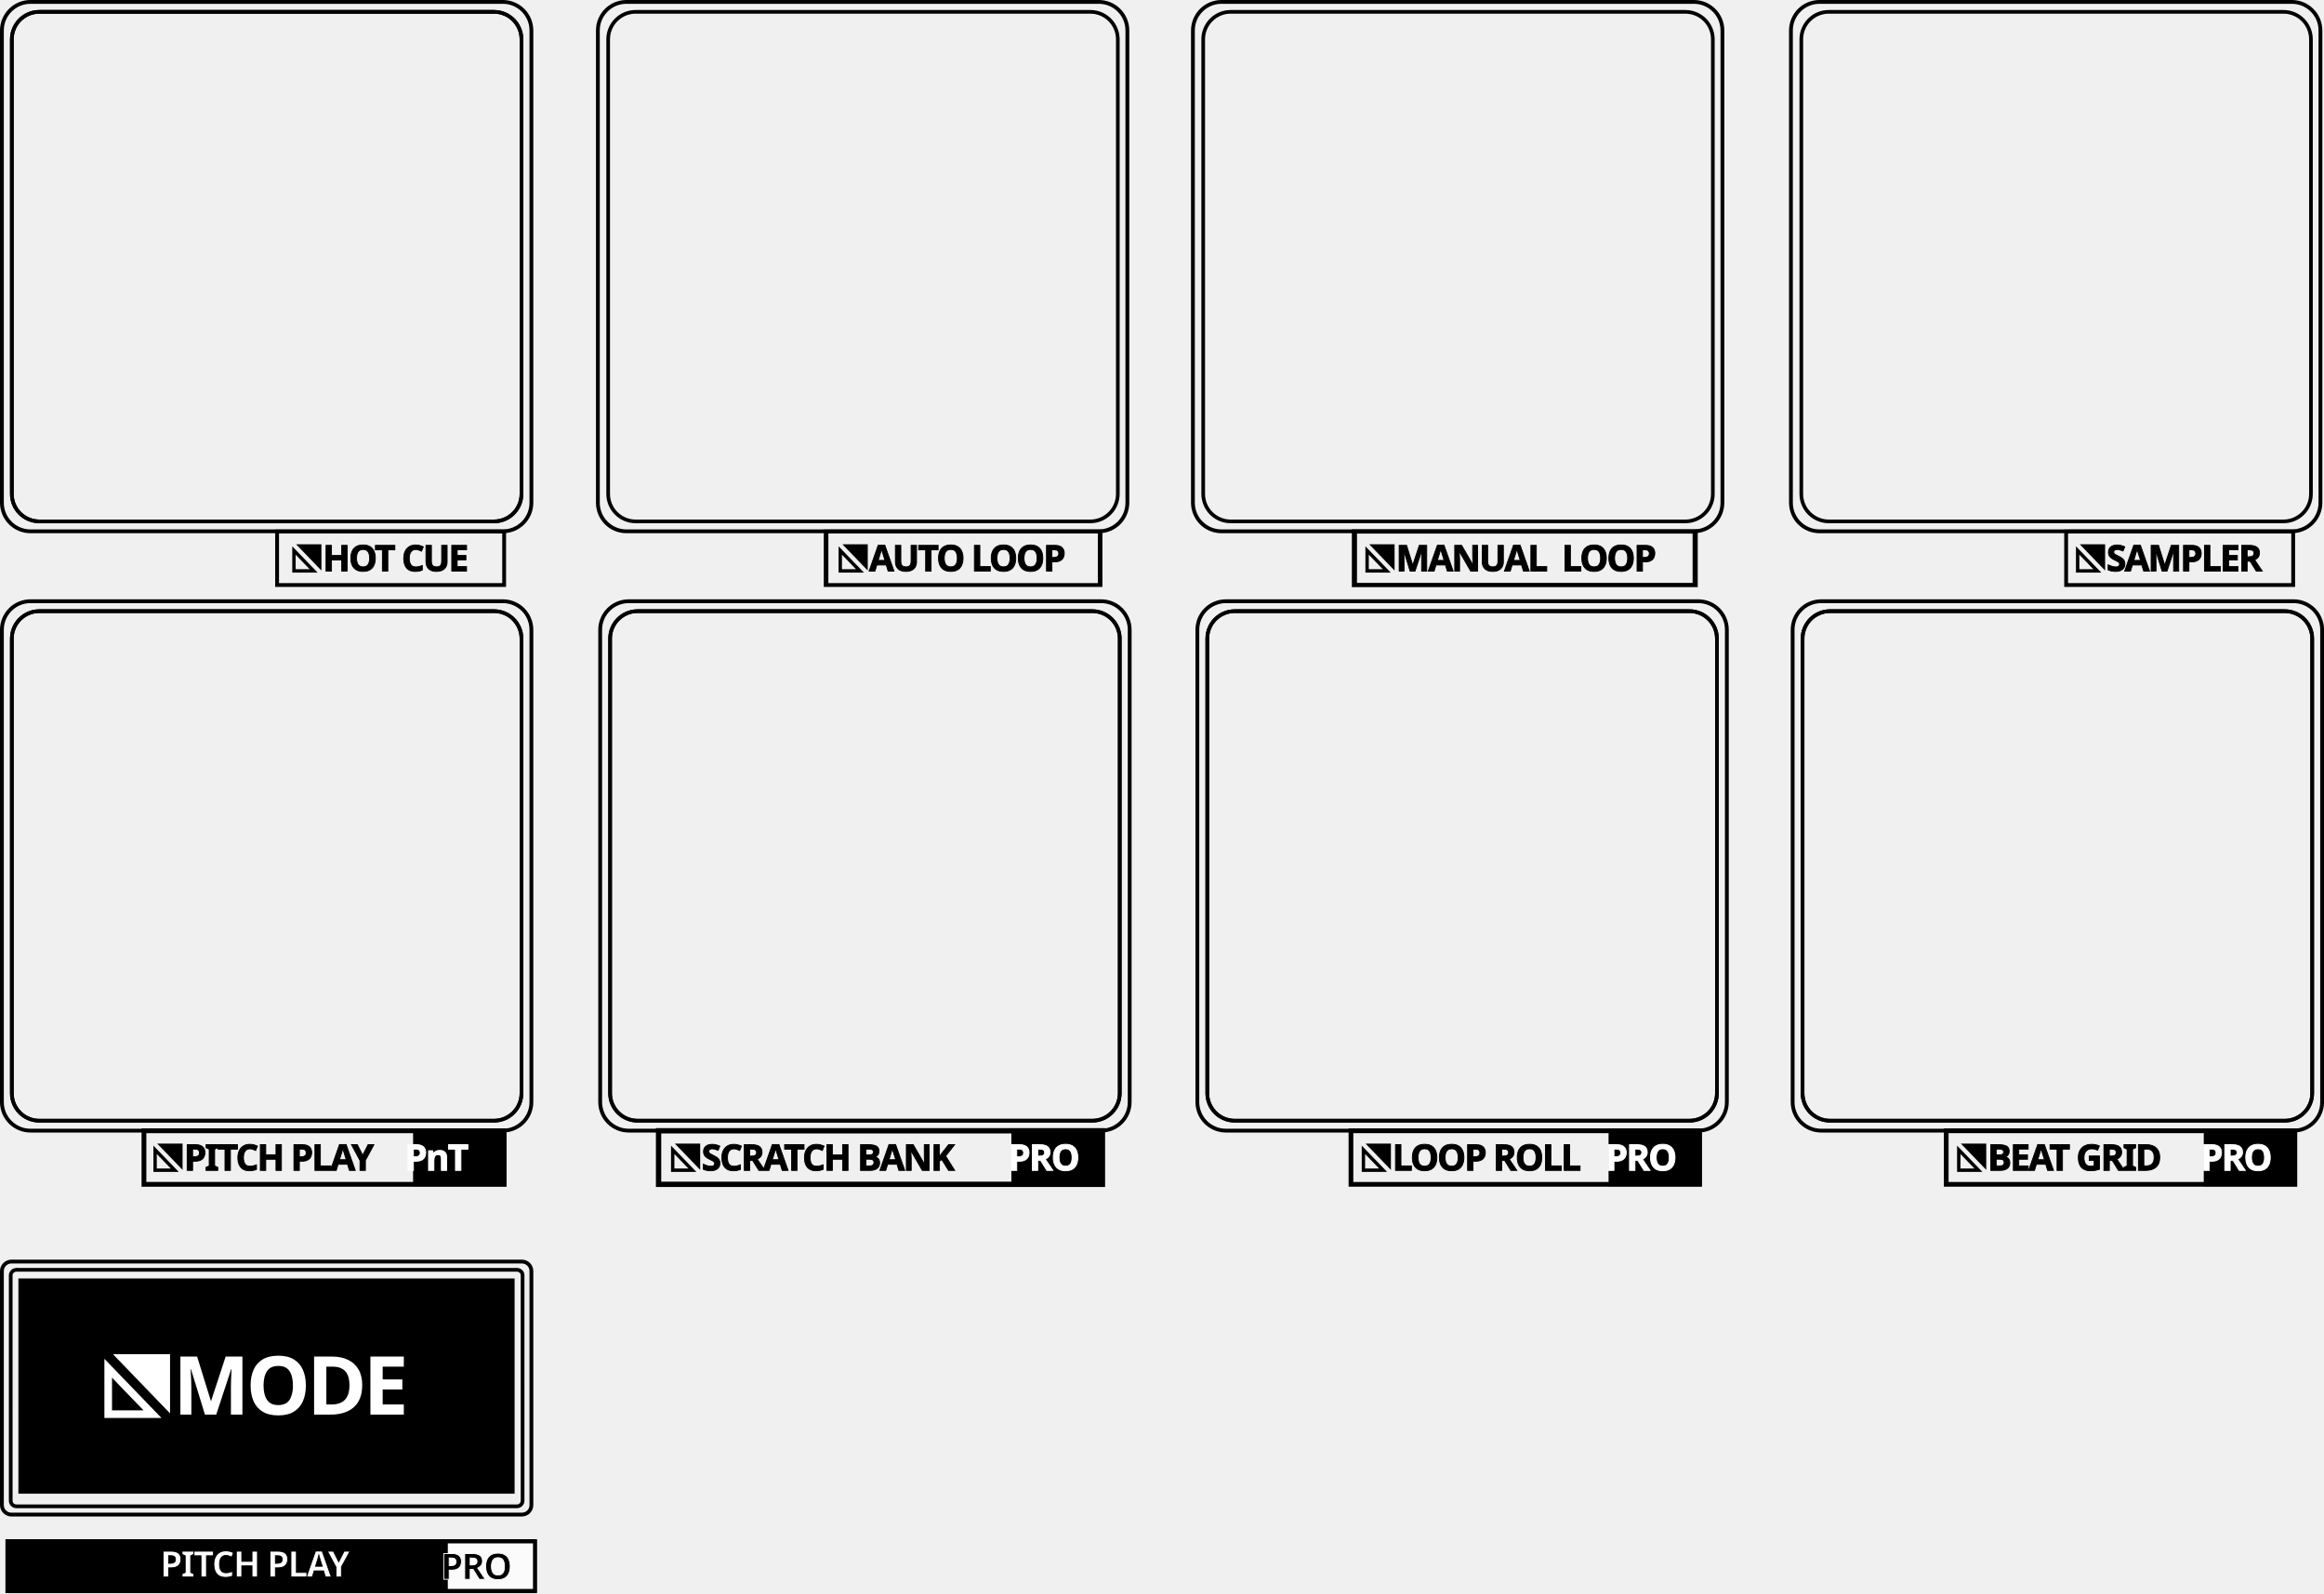
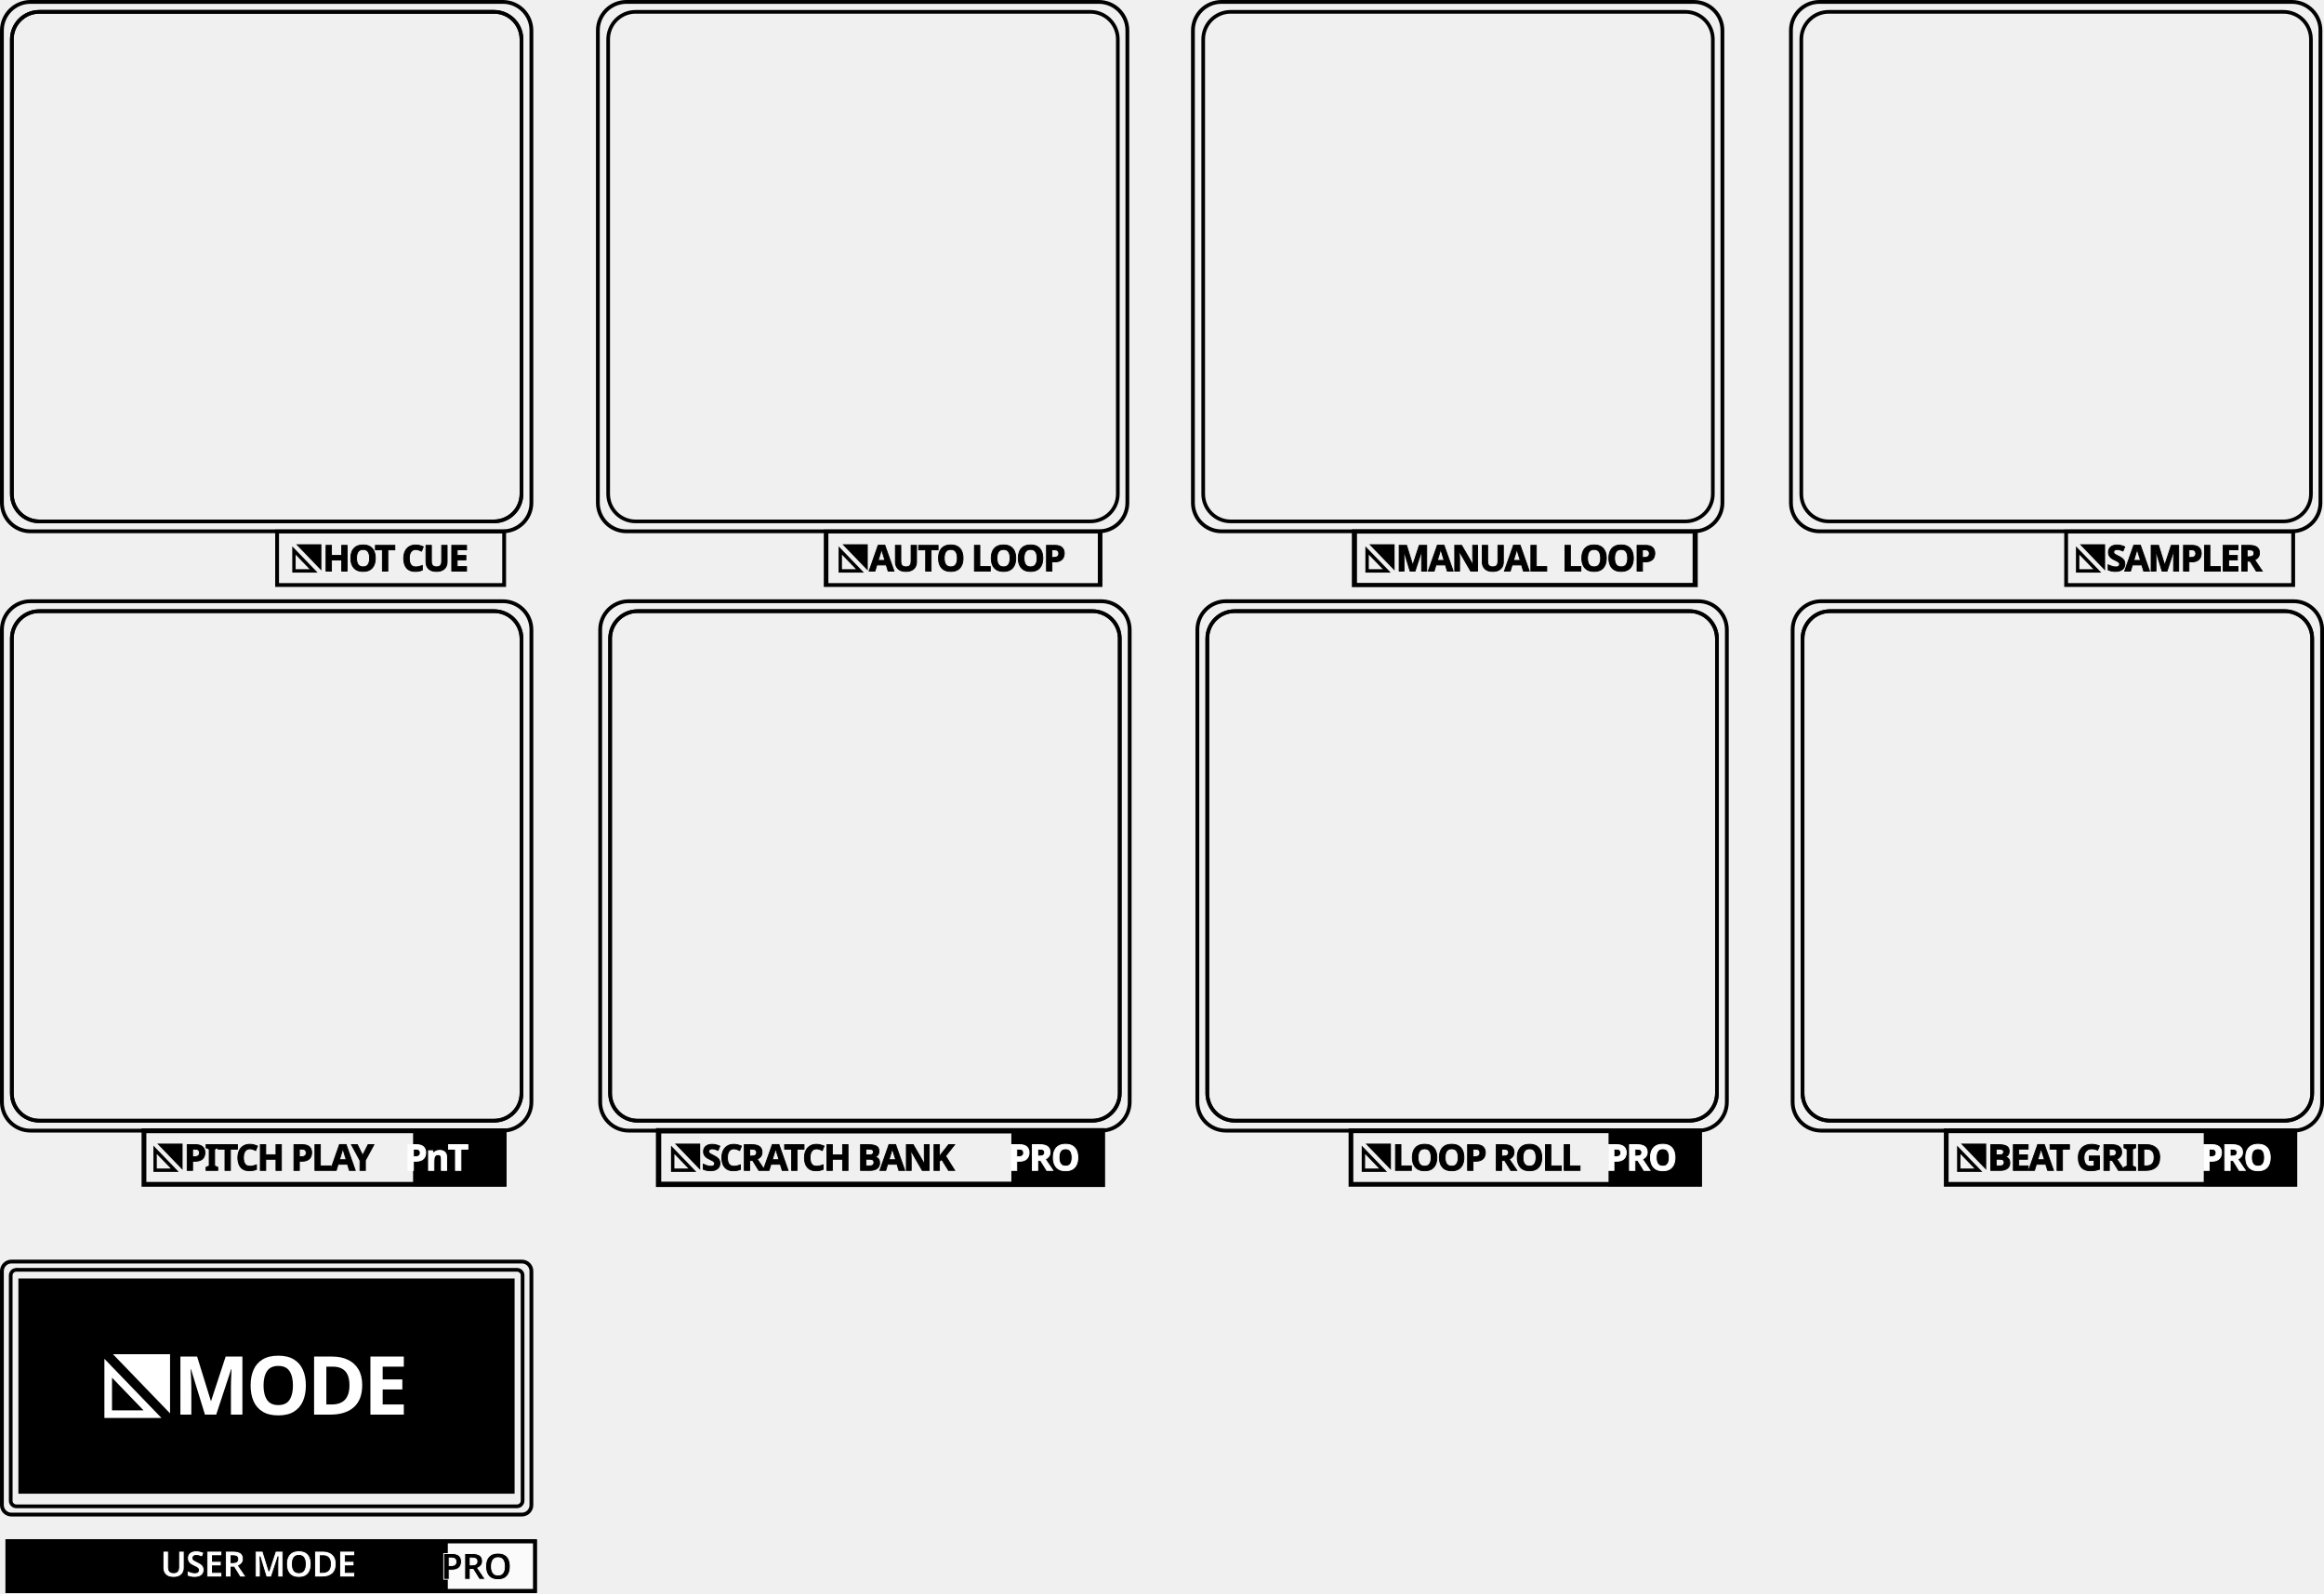
<svg xmlns="http://www.w3.org/2000/svg" xmlns:xlink="http://www.w3.org/1999/xlink" version="1.1" viewBox="0 0 1220.2 836.6">
  <rect x="217.92" y="595.94" width="46.782" height="25.982" stroke="#000" stroke-width="2.058" style="paint-order:fill markers stroke" />
  <use transform="matrix(.9625 0 0 .9625 5.2508 5.2508)" width="100%" height="100%" xlink:href="#rect222" />
  <g transform="translate(-36.608 498.23)" fill-opacity="0" stroke="#000">
    <path x="37.608" y="164.251" width="278.009" height="132.865" d="m42.608 164.25h268.01a5 5 45 0 1 5 5v122.87a5 5 135 0 1-5 5h-268.01a5 5 45 0 1-5-5v-122.87a5 5 135 0 1 5-5z" stroke-width="2" style="paint-order:fill markers stroke" />
    <path d="m44.602 168.65c-1.537 0.279-2.535 1.817-2.372 3.305 0.006 39.315-0.013 78.631 0.01 117.95-0.024 1.661 1.564 3.027 3.229 2.888h262.48c1.685 0.057 3.146-1.437 3.042-3.086-5e-3 -39.472 0.01-78.945-8e-3 -118.42-0.069-1.633-1.705-2.903-3.335-2.699h-262.38c-0.222 0.021-0.443 0.043-0.665 0.064z" stroke-width="1.945" style="paint-order:fill markers stroke" />
  </g>
  <rect x="10.658" y="672.36" width="258.53" height="111.02" stroke="#000" stroke-width="2" style="paint-order:fill markers stroke" />
  <g transform="translate(-47.956 -19.002)">
    <g stroke="#fff" stroke-width="4">
      <path d="m104.77 737.51v24.107h23.257z" fill="none" />
      <path d="m135.24 756.25v-24.107h-23.257z" fill="#fff" />
    </g>
    <text x="138.825" y="761.852" fill="#000000" font-family="sans-serif" font-size="42.667px" letter-spacing="-2px" style="line-height:1.25" xml:space="preserve">
      <tspan x="138.825" y="761.852" fill="#ffffff" font-family="sans-serif" font-size="42.667px" font-weight="bold">MODE</tspan>
    </text>
  </g>
  <g transform="matrix(.44431 0 0 .44431 107.79 -38.6)">
    <g stroke="#000" stroke-width="4">
      <path d="m104.77 737.51v24.107h23.257z" fill-opacity="0" />
      <path d="m135.24 756.25v-24.107h-23.257z" />
    </g>
    <text x="138.825" y="761.852" fill="#000000" font-family="sans-serif" font-size="42.667px" letter-spacing="-2px" stroke="#000000" style="line-height:1.25" xml:space="preserve">
      <tspan x="138.825" y="761.852" fill="#000000" font-family="sans-serif" font-size="42.667px" font-weight="bold" stroke="#000000">HOT CUE</tspan>
    </text>
  </g>
  <path id="rect222" x="37.608" y="19.108" width="278.009" height="278.009" d="m16 1h248.01a15 15 0 0 1 15 15v248.01a15 15 0 0 1-15 15h-248.01a15 15 0 0 1-15-15v-248.01a15 15 0 0 1 15-15z" fill-opacity="0" stroke="#000" stroke-width="2" style="paint-order:fill markers stroke" />
  <rect x="145.49" y="279.09" width="119.21" height="28.118" fill-opacity="0" stroke="#000" stroke-width="2" style="paint-order:fill markers stroke" />
  <g transform="matrix(.44431 0 0 .44431 394.63 -38.6)">
    <g stroke="#000" stroke-width="4">
      <path d="m104.77 737.51v24.107h23.257z" fill-opacity="0" />
      <path d="m135.24 756.25v-24.107h-23.257z" />
    </g>
    <text x="138.825" y="761.852" fill="#000000" font-family="sans-serif" font-size="42.667px" letter-spacing="-2px" stroke="#000000" style="line-height:1.25" xml:space="preserve">
      <tspan x="138.825" y="761.852" fill="#000000" font-family="sans-serif" font-size="42.667px" font-weight="bold" stroke="#000000">AUTO LOOP</tspan>
    </text>
  </g>
  <g transform="translate(276.3 -18.108)">
    <path x="37.608" y="19.108" width="278.009" height="278.009" d="m52.608 19.108h248.01a15 15 45 0 1 15 15v248.01a15 15 135 0 1-15 15h-248.01a15 15 45 0 1-15-15v-248.01a15 15 135 0 1 15-15z" fill-opacity="0" stroke="#000" stroke-width="2" style="paint-order:fill markers stroke" />
    <g transform="matrix(1.207,0,0,1,-62.368,0)">
      <rect x="182.1" y="297.2" width="119.21" height="28.118" fill-opacity="0" stroke="#000" stroke-width="2" style="paint-order:fill markers stroke" />
    </g>
  </g>
  <g id="g31579" transform="translate(-36.608,-18.108)">
    <use transform="matrix(.9625 0 0 .9625 41.859 23.359)" width="100%" height="100%" xlink:href="#rect222" />
  </g>
  <g transform="matrix(.44431 0 0 .44431 1044.3 -38.6)">
    <g stroke="#000" stroke-width="4">
      <path d="m104.77 737.51v24.107h23.257z" fill-opacity="0" />
      <path d="m135.24 756.25v-24.107h-23.257z" />
    </g>
    <text x="138.825" y="761.852" fill="#000000" font-family="sans-serif" font-size="42.667px" letter-spacing="-2px" stroke="#000000" style="line-height:1.25" xml:space="preserve">
      <tspan x="138.825" y="761.852" fill="#000000" font-family="sans-serif" font-size="42.667px" font-weight="bold" stroke="#000000">SAMPLER</tspan>
    </text>
  </g>
  <g transform="translate(902.71 -18.108)" fill-opacity="0" stroke="#000" stroke-width="2">
    <path x="37.608" y="19.108" width="278.009" height="278.009" d="m52.608 19.108h248.01a15 15 45 0 1 15 15v248.01a15 15 135 0 1-15 15h-248.01a15 15 45 0 1-15-15v-248.01a15 15 135 0 1 15-15z" style="paint-order:fill markers stroke" />
    <rect x="182.1" y="297.2" width="119.21" height="28.118" style="paint-order:fill markers stroke" />
  </g>
  <g transform="matrix(.44431 0 0 .44431 671.23 -38.6)">
    <g stroke="#000" stroke-width="4">
      <path d="m104.77 737.51v24.107h23.257z" fill-opacity="0" />
      <path d="m135.24 756.25v-24.107h-23.257z" />
    </g>
    <text x="138.825" y="761.852" fill="#000000" font-family="sans-serif" font-size="42.667px" letter-spacing="-2px" stroke="#000000" style="line-height:1.25" xml:space="preserve">
      <tspan x="138.825" y="761.852" fill="#000000" font-family="sans-serif" font-size="42.667px" font-weight="bold" stroke="#000000">MANUAL  LOOP</tspan>
    </text>
  </g>
  <g transform="translate(588.73 -18.108)">
    <path x="37.608" y="19.108" width="278.009" height="278.009" d="m52.608 19.108h248.01a15 15 45 0 1 15 15v248.01a15 15 135 0 1-15 15h-248.01a15 15 45 0 1-15-15v-248.01a15 15 135 0 1 15-15z" fill-opacity="0" stroke="#000" stroke-width="2" style="paint-order:fill markers stroke" />
    <g transform="matrix(1.207,0,0,1,-62.368,0)">
      <rect x="153.08" y="297.2" width="148.23" height="28.118" fill-opacity="0" stroke="#000" stroke-width="2.23" style="paint-order:fill markers stroke" />
    </g>
  </g>
  <g transform="translate(-36.608 296.61)">
    <use transform="matrix(.9625 0 0 .9625 41.859 23.359)" width="100%" height="100%" xlink:href="#rect222" />
  </g>
  <g transform="matrix(.44431 0 0 .44431 34.884 276.12)">
    <g stroke="#000" stroke-width="4">
      <path d="m104.77 737.51v24.107h23.257z" fill-opacity="0" />
      <path d="m135.24 756.25v-24.107h-23.257z" />
    </g>
    <text x="138.825" y="761.852" fill="#000000" font-family="sans-serif" font-size="42.667px" letter-spacing="-2px" stroke="#000000" style="line-height:1.25" xml:space="preserve">
      <tspan x="138.825" y="761.852" fill="#000000" font-family="sans-serif" font-size="42.667px" font-weight="bold" stroke="#000000">PITCH PLAY</tspan>
    </text>
    <text x="462.261" y="761.852" fill="#ffffff" font-family="sans-serif" font-size="42.667px" letter-spacing="-2px" stroke="#ffffff" stroke-width=".999" style="line-height:1.25" xml:space="preserve">
      <tspan x="461.261" y="761.852" fill="#ffffff" font-family="sans-serif" font-size="42.667px" font-weight="bold" stroke="#ffffff" stroke-width=".999" text-align="center" text-anchor="middle">PnT</tspan>
    </text>
  </g>
  <g transform="translate(-36.608 296.61)">
    <path x="37.608" y="19.108" width="278.009" height="278.009" d="m52.608 19.108h248.01a15 15 45 0 1 15 15v248.01a15 15 135 0 1-15 15h-248.01a15 15 45 0 1-15-15v-248.01a15 15 135 0 1 15-15z" fill-opacity="0" stroke="#000" stroke-width="2" style="paint-order:fill markers stroke" />
    <rect x="112.19" y="297.2" width="189.12" height="28.118" fill-opacity="0" stroke="#000" stroke-width="2.519" style="paint-order:fill markers stroke" />
    <use transform="matrix(.9625 0 0 .9625 41.859 23.359)" width="100%" height="100%" xlink:href="#rect222" />
  </g>
  <text x="282.753" y="608.153" fill="#000000" font-family="sans-serif" font-size="40px" style="line-height:1.25" xml:space="preserve">
    <tspan x="282.753" y="608.153" />
  </text>
  <rect x="532.04" y="595.94" width="46.782" height="25.982" stroke="#000" stroke-width="2.058" style="paint-order:fill markers stroke" />
  <g transform="translate(277.51 296.61)">
    <use transform="matrix(.9625 0 0 .9625 41.859 23.359)" width="100%" height="100%" xlink:href="#rect222" />
  </g>
  <g transform="matrix(.44431 0 0 .44431 306.65 276.12)" stroke="#000" stroke-width="4">
    <path d="m104.77 737.51v24.107h23.257z" fill-opacity="0" />
    <path d="m135.24 756.25v-24.107h-23.257z" />
  </g>
  <text x="368.333" y="614.621" fill="#000000" font-family="sans-serif" font-size="18.957px" letter-spacing="-.889px" stroke="#000000" stroke-width=".444" style="line-height:1.25" xml:space="preserve">
    <tspan x="368.333" y="614.621" fill="#000000" font-family="sans-serif" font-size="18.957px" font-weight="bold" stroke="#000000" stroke-width=".444">SCRATCH BANK</tspan>
  </text>
  <text x="555.097" y="614.621" fill="#ffffff" font-family="sans-serif" font-size="18.957px" letter-spacing="-.889px" stroke="#ffffff" stroke-width=".444" style="line-height:1.25" xml:space="preserve">
    <tspan x="554.652" y="614.621" fill="#ffffff" font-family="sans-serif" font-size="18.957px" font-weight="bold" stroke="#ffffff" stroke-width=".444" text-align="center" text-anchor="middle">PRO</tspan>
  </text>
  <g transform="translate(277.51 296.61)">
    <path x="37.608" y="19.108" width="278.009" height="278.009" d="m52.608 19.108h248.01a15 15 45 0 1 15 15v248.01a15 15 135 0 1-15 15h-248.01a15 15 45 0 1-15-15v-248.01a15 15 135 0 1 15-15z" fill-opacity="0" stroke="#000" stroke-width="2" style="paint-order:fill markers stroke" />
    <rect x="68.27" y="297.2" width="233.04" height="28.118" fill-opacity="0" stroke="#000" stroke-width="2.796" style="paint-order:fill markers stroke" />
    <use transform="matrix(.9625 0 0 .9625 41.859 23.359)" width="100%" height="100%" xlink:href="#rect222" />
  </g>
  <rect x="845.59" y="595.94" width="46.782" height="25.982" stroke="#000" stroke-width="2.058" style="paint-order:fill markers stroke" />
  <g transform="translate(591.06 296.61)">
    <use transform="matrix(.9625 0 0 .9625 41.859 23.359)" width="100%" height="100%" xlink:href="#rect222" />
  </g>
  <g transform="matrix(.44431 0 0 .44431 669.31 276.12)" stroke="#000" stroke-width="4">
    <path d="m104.77 737.51v24.107h23.257z" fill-opacity="0" />
    <path d="m135.24 756.25v-24.107h-23.257z" />
  </g>
  <text x="730.993" y="614.621" fill="#000000" font-family="sans-serif" font-size="18.957px" letter-spacing="-.889px" stroke="#000000" stroke-width=".444" style="line-height:1.25" xml:space="preserve">
    <tspan x="730.993" y="614.621" fill="#000000" font-family="sans-serif" font-size="18.957px" font-weight="bold" stroke="#000000" stroke-width=".444">LOOP ROLL</tspan>
  </text>
  <text x="868.653" y="614.621" fill="#ffffff" font-family="sans-serif" font-size="18.957px" letter-spacing="-.889px" stroke="#ffffff" stroke-width=".444" style="line-height:1.25" xml:space="preserve">
    <tspan x="868.208" y="614.621" fill="#ffffff" font-family="sans-serif" font-size="18.957px" font-weight="bold" stroke="#ffffff" stroke-width=".444" text-align="center" text-anchor="middle">PRO</tspan>
  </text>
  <g transform="translate(591.06 296.61)">
    <path x="37.608" y="19.108" width="278.009" height="278.009" d="m52.608 19.108h248.01a15 15 45 0 1 15 15v248.01a15 15 135 0 1-15 15h-248.01a15 15 45 0 1-15-15v-248.01a15 15 135 0 1 15-15z" fill-opacity="0" stroke="#000" stroke-width="2" style="paint-order:fill markers stroke" />
    <rect x="118.25" y="297.2" width="183.06" height="28.118" fill-opacity="0" stroke="#000" stroke-width="2.478" style="paint-order:fill markers stroke" />
    <use transform="matrix(.9625 0 0 .9625 41.859 23.359)" width="100%" height="100%" xlink:href="#rect222" />
  </g>
  <rect x="1158.1" y="595.94" width="46.782" height="25.982" stroke="#000" stroke-width="2.058" style="paint-order:fill markers stroke" />
  <g transform="translate(903.6 296.61)">
    <use transform="matrix(.9625 0 0 .9625 41.859 23.359)" width="100%" height="100%" xlink:href="#rect222" />
  </g>
  <g transform="matrix(.44431 0 0 .44431 981.89 276.12)" stroke="#000" stroke-width="4">
    <path d="m104.77 737.51v24.107h23.257z" fill-opacity="0" />
    <path d="m135.24 756.25v-24.107h-23.257z" />
  </g>
  <text x="1043.526" y="614.621" fill="#000000" font-family="sans-serif" font-size="18.957px" letter-spacing="-.889px" stroke="#000000" stroke-width=".444" style="line-height:1.25" xml:space="preserve">
    <tspan x="1043.526" y="614.621" fill="#000000" font-family="sans-serif" font-size="18.957px" font-weight="bold" stroke="#000000" stroke-width=".444">BEAT GRID</tspan>
  </text>
  <text x="1181.186" y="614.621" fill="#ffffff" font-family="sans-serif" font-size="18.957px" letter-spacing="-.889px" stroke="#ffffff" stroke-width=".444" style="line-height:1.25" xml:space="preserve">
    <tspan x="1180.742" y="614.621" fill="#ffffff" font-family="sans-serif" font-size="18.957px" font-weight="bold" stroke="#ffffff" stroke-width=".444" text-align="center" text-anchor="middle">PRO</tspan>
  </text>
  <g transform="translate(903.6 296.61)">
    <path x="37.608" y="19.108" width="278.009" height="278.009" d="m52.608 19.108h248.01a15 15 45 0 1 15 15v248.01a15 15 135 0 1-15 15h-248.01a15 15 45 0 1-15-15v-248.01a15 15 135 0 1 15-15z" fill-opacity="0" stroke="#000" stroke-width="2" style="paint-order:fill markers stroke" />
    <rect x="118.25" y="297.2" width="183.06" height="28.118" fill-opacity="0" stroke="#000" stroke-width="2.478" style="paint-order:fill markers stroke" />
    <use transform="matrix(.9625 0 0 .9625 41.859 23.359)" width="100%" height="100%" xlink:href="#rect222" />
  </g>
  <rect x="3.855" y="809.27" width="276.99" height="26.329" stroke="#000" stroke-width="2" style="paint-order:fill markers stroke" />
  <rect x="234.09" y="809.44" width="46.782" height="25.982" fill="#fbfbfb" stroke="#000" stroke-width="2.058" style="paint-order:fill markers stroke" />
  <text x="83.977" y="828.122" fill="#ffffff" font-family="sans-serif" font-size="18.957px" letter-spacing="-.889px" stroke="#000000" stroke-width=".444" style="line-height:1.25" xml:space="preserve">
-     <tspan x="83.977" y="828.122" fill="#ffffff" font-family="sans-serif" font-size="18.957px" font-weight="bold" stroke="#000000" stroke-width=".444">PITCH PLAY</tspan>
+     <tspan x="83.977" y="828.122" fill="#ffffff" font-family="sans-serif" font-size="18.957px" font-weight="bold" stroke="#000000" stroke-width=".444">USER MODE</tspan>
  </text>
  <text x="257.094" y="829.336" fill="#000000" font-family="sans-serif" font-size="18.957px" letter-spacing="-.889px" stroke="#ffffff" stroke-width=".444" style="line-height:1.25" xml:space="preserve">
    <tspan x="256.649" y="829.336" fill="#000000" font-family="sans-serif" font-size="18.957px" font-weight="bold" stroke="#ffffff" stroke-width=".444" text-align="center" text-anchor="middle">PRO</tspan>
  </text>
  <use id="use116870" transform="translate(313.1)" width="100%" height="100%" xlink:href="#g31579" />
  <use id="use116872" transform="translate(312.42)" width="100%" height="100%" xlink:href="#use116870" />
  <use transform="translate(314.03)" width="100%" height="100%" xlink:href="#use116872" />
</svg>
